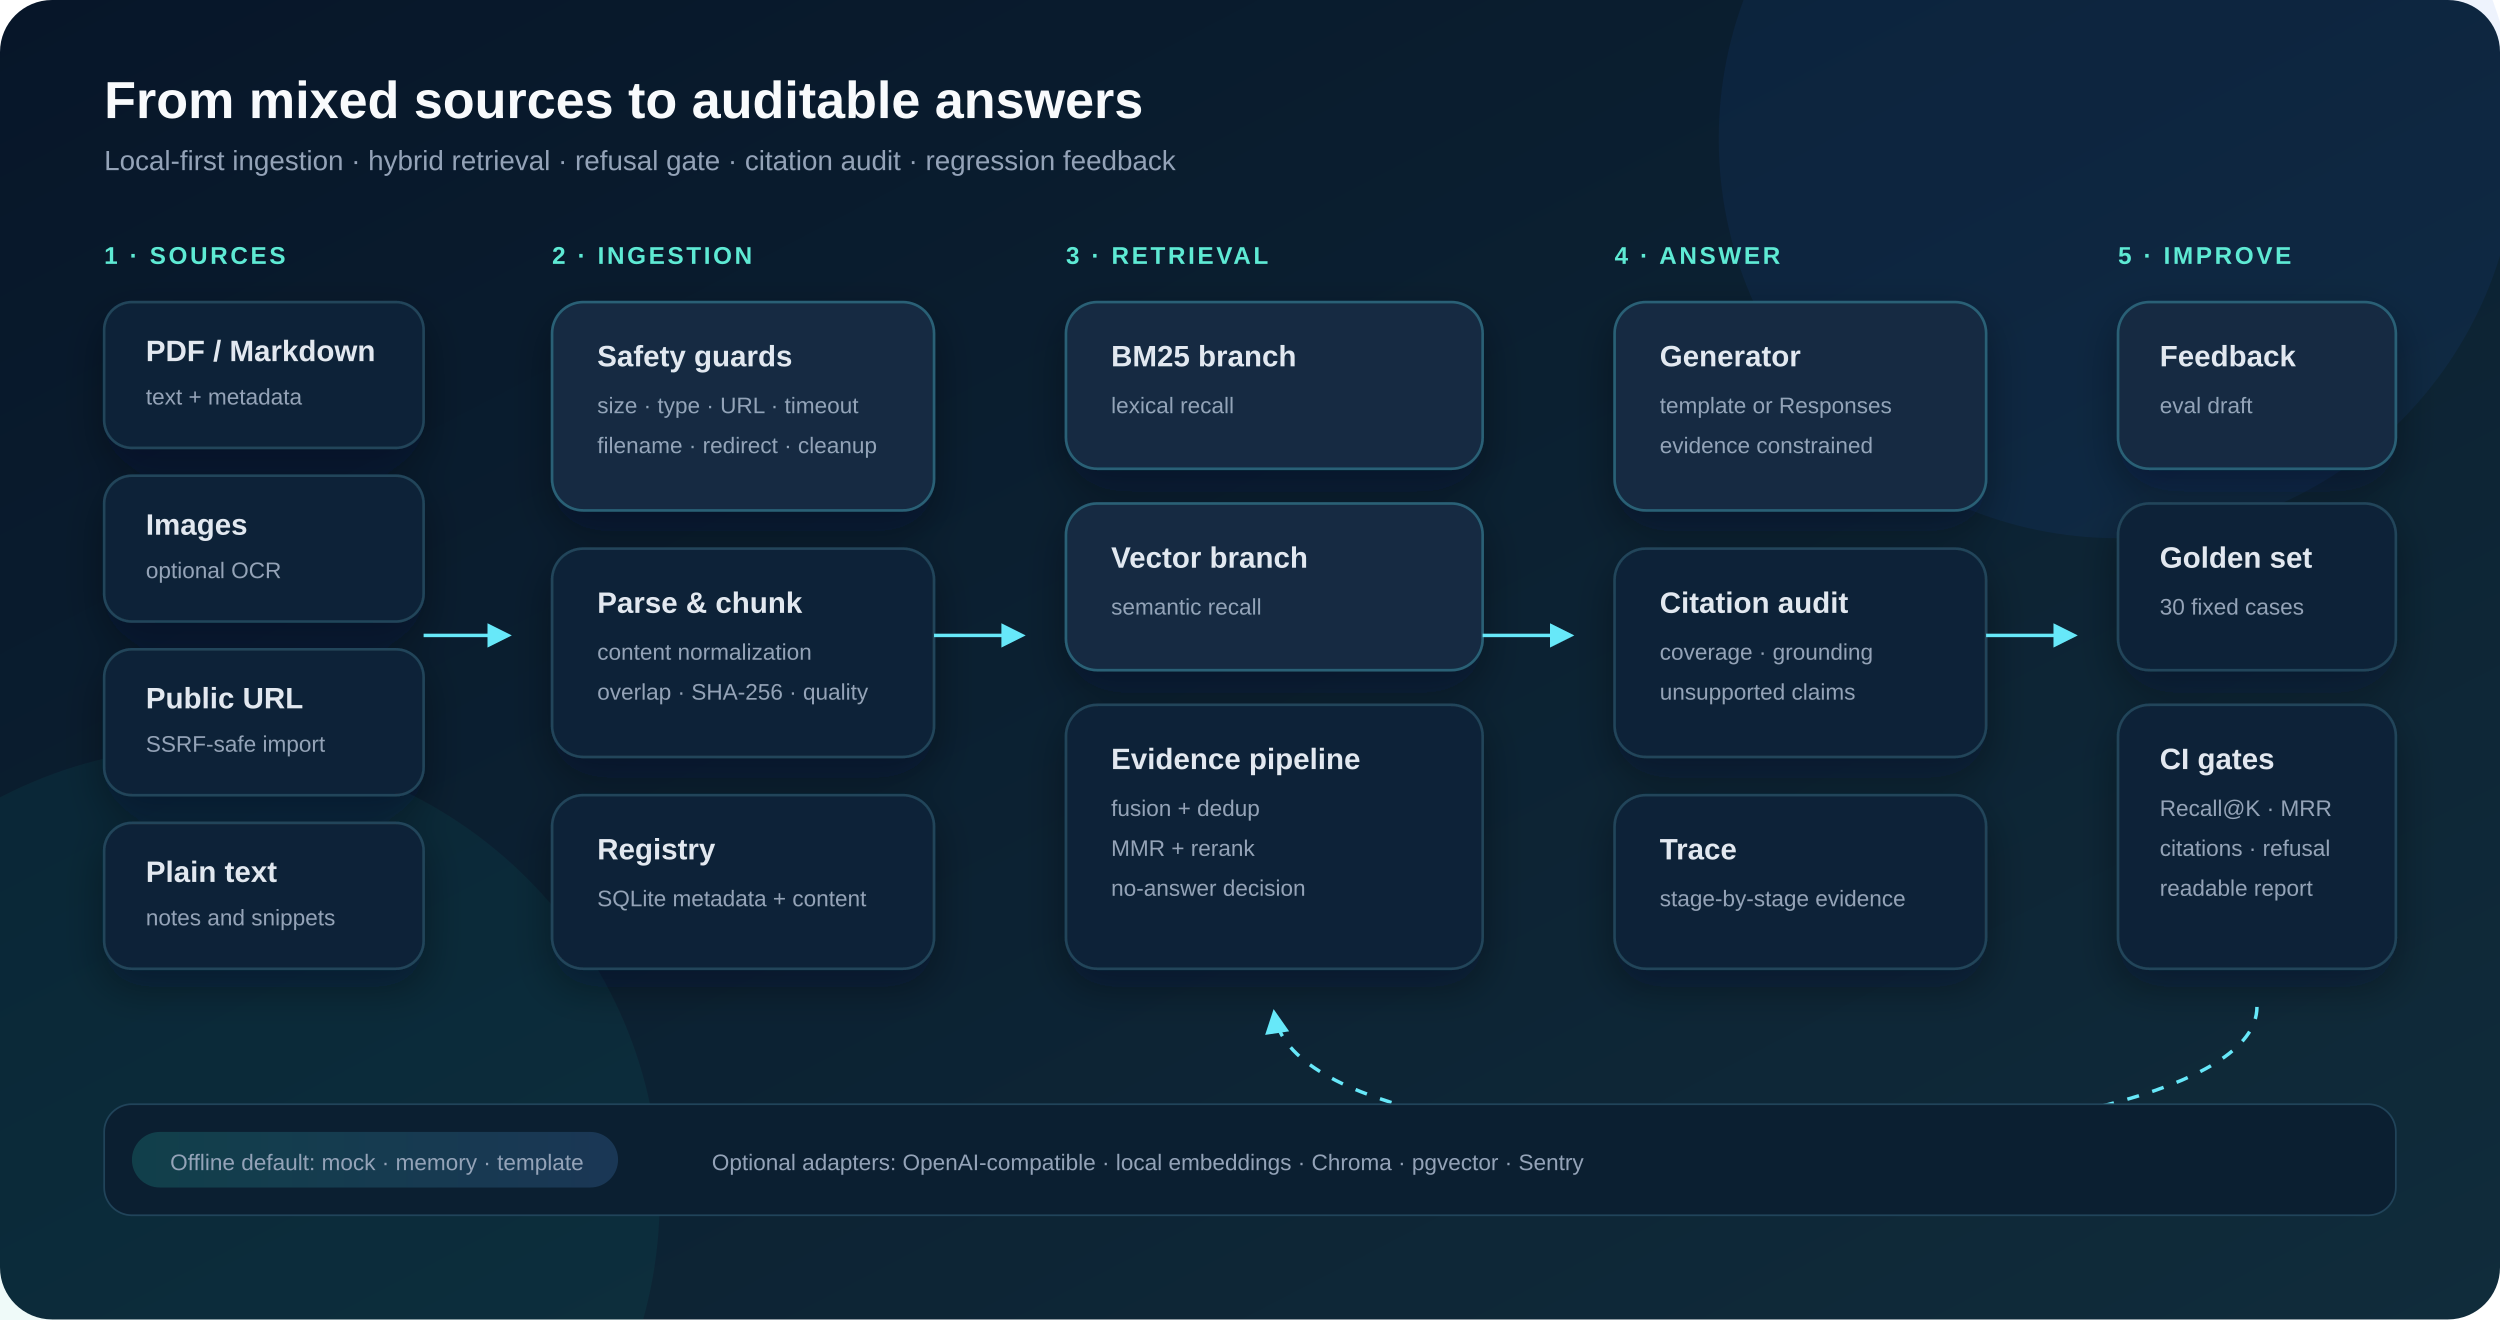
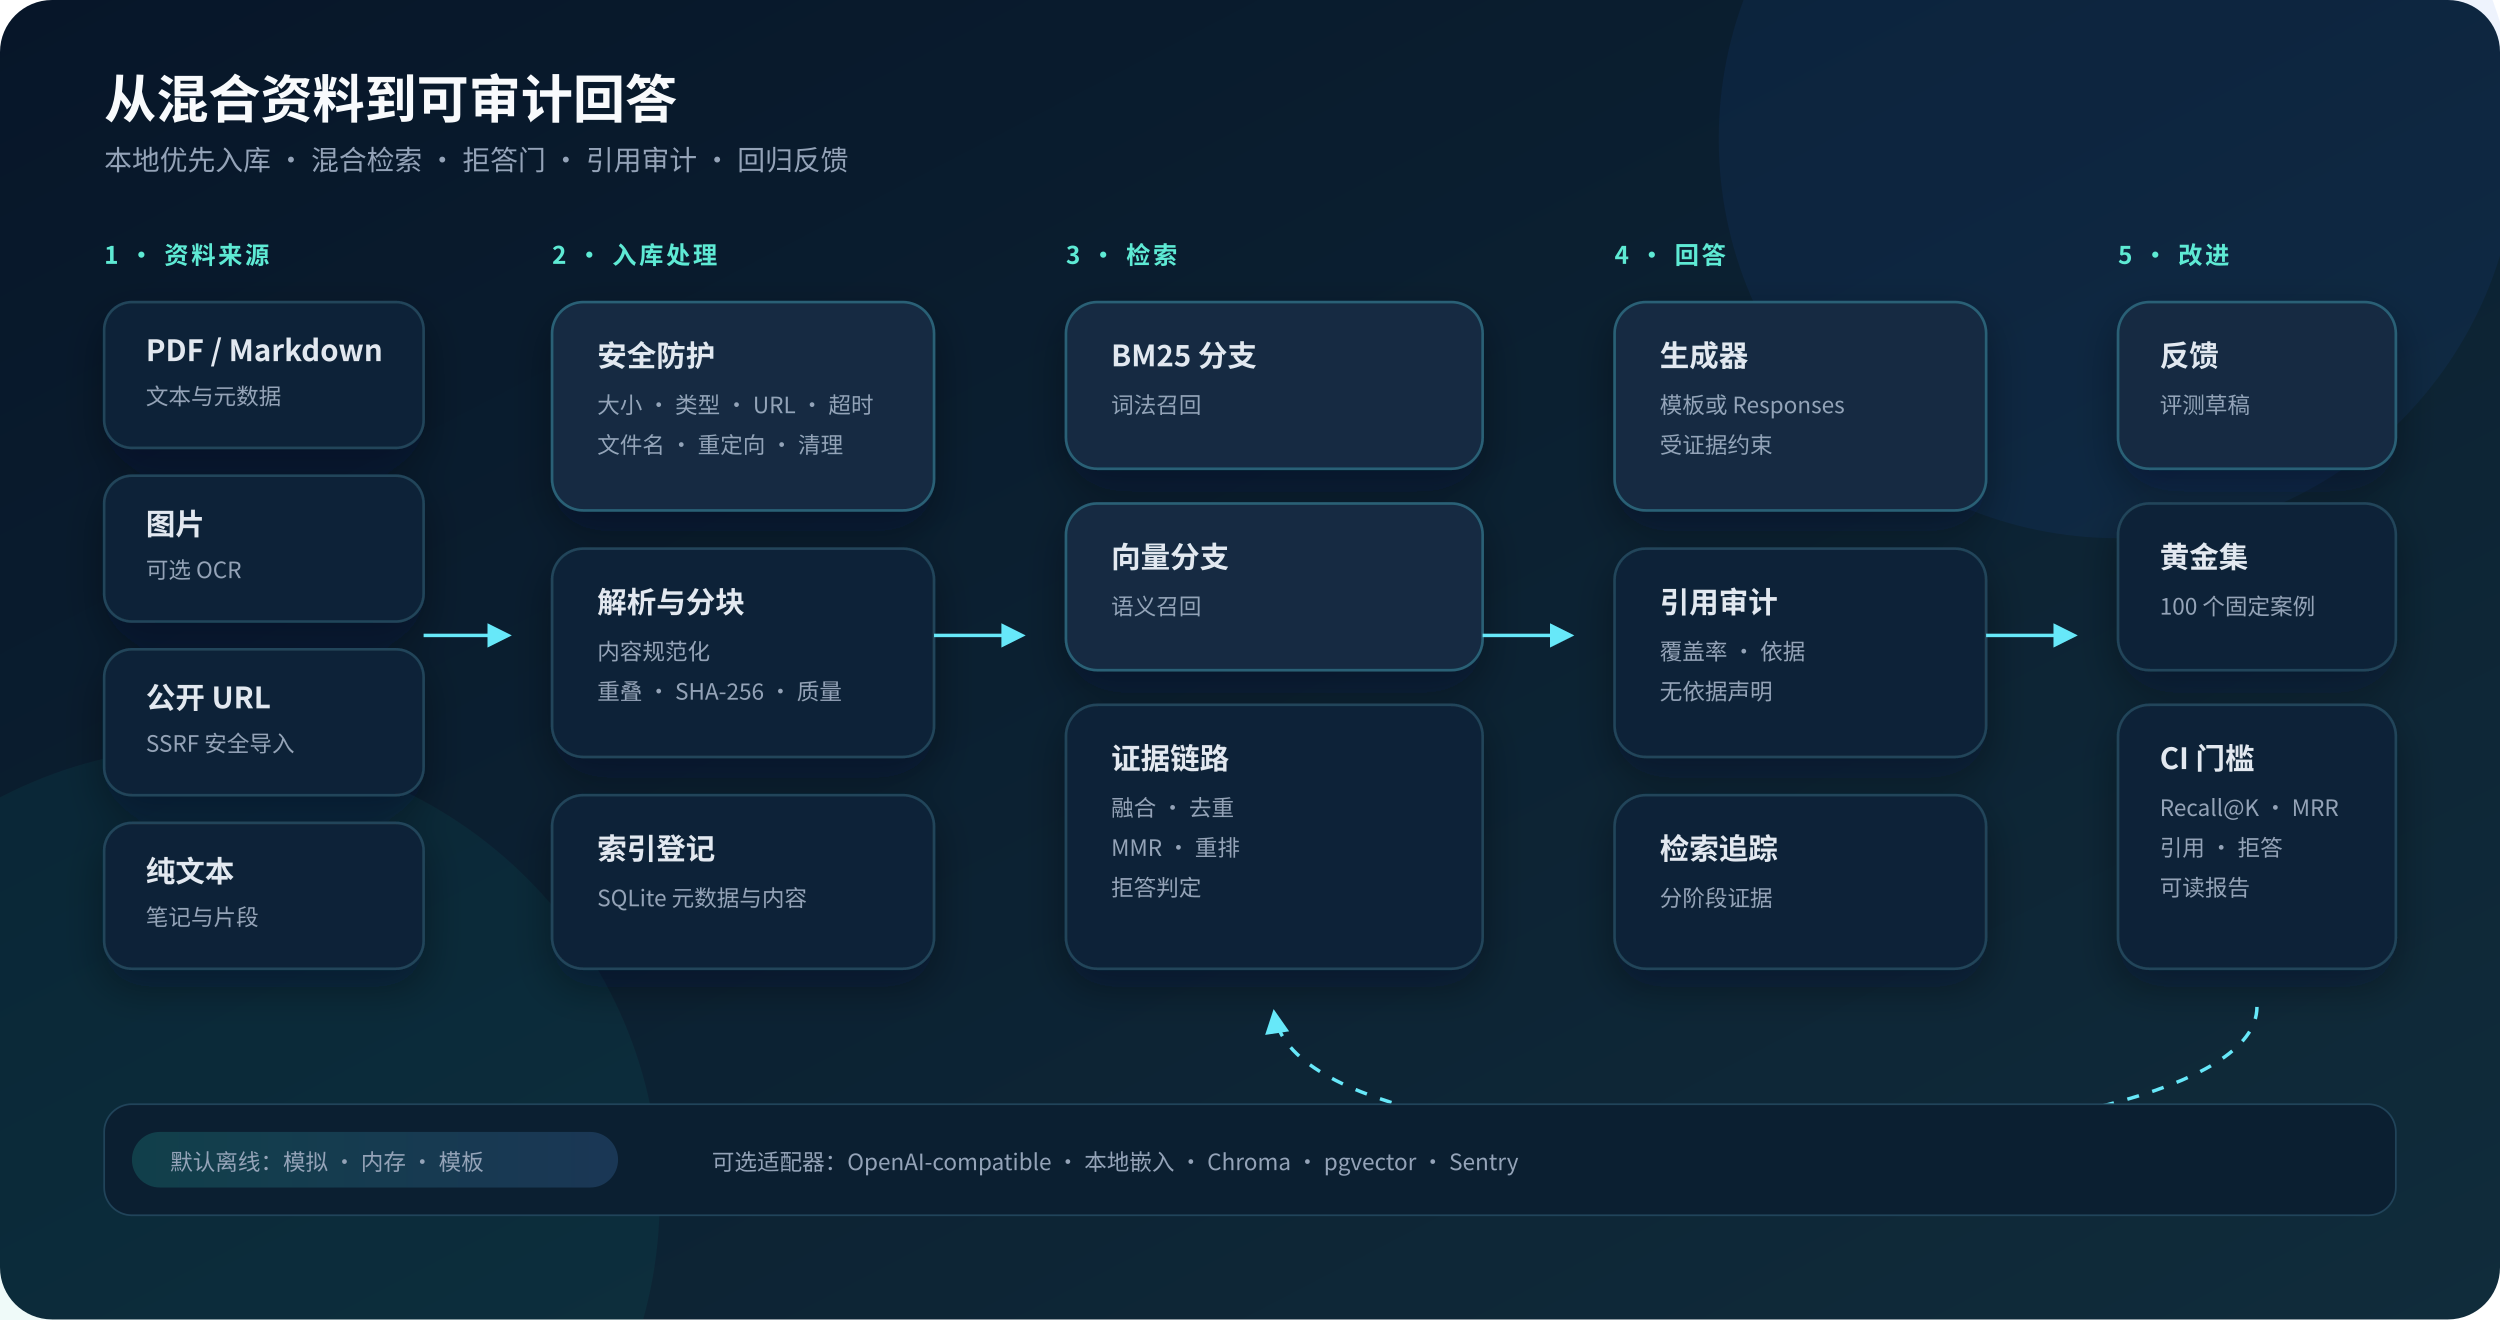
- <svg xmlns="http://www.w3.org/2000/svg" width="1440" height="760" viewBox="0 0 1440 760" role="img" aria-labelledby="title desc">
+ <svg xmlns="http://www.w3.org/2000/svg" width="1440" height="760" viewBox="0 0 1440 760" role="img" aria-labelledby="title desc" lang="zh-CN" xml:lang="zh-CN">
  <defs>
    <linearGradient id="bg" x1="0" y1="0" x2="1" y2="1">
      <stop offset="0" stop-color="#071629" />
      <stop offset="1" stop-color="#102c3b" />
    </linearGradient>
    <linearGradient id="accent" x1="0" y1="0" x2="1" y2="0">
      <stop offset="0" stop-color="#2dd4bf" />
      <stop offset="1" stop-color="#60a5fa" />
    </linearGradient>
    <filter id="shadow" x="-20%" y="-20%" width="140%" height="140%">
      <feDropShadow dx="0" dy="10" stdDeviation="12" flood-color="#020617" flood-opacity=".35" />
    </filter>
    <marker id="arrow" viewBox="0 0 10 10" refX="8" refY="5" markerWidth="7" markerHeight="7" orient="auto-start-reverse">
      <path d="M 0 0 L 10 5 L 0 10 z" fill="#67e8f9" />
    </marker>
    <style>
-       text{font-family:Arial,Helvetica,sans-serif}.title{font-size:30px;font-weight:700;fill:#f8fafc}.subtitle{font-size:16px;font-weight:400;fill:#94a3b8}
+       text{font-family:"PingFang SC","Hiragino Sans GB","Microsoft YaHei","Noto Sans CJK SC",Arial,Helvetica,sans-serif}.title{font-size:30px;font-weight:700;fill:#f8fafc}.subtitle{font-size:16px;font-weight:400;fill:#94a3b8}
      .section{font-size:14px;font-weight:700;letter-spacing:1.5px;fill:#5eead4}.label{font-size:17px;font-weight:700;fill:#e2e8f0}.copy{font-size:13px;font-weight:400;fill:#94a3b8}
      .card{fill:#0f2437;stroke:#21445a;stroke-width:1.5}.card2{fill:#122b42;stroke:#2b6176;stroke-width:1.5}.line{stroke:#67e8f9;stroke-width:2;fill:none;marker-end:url(#arrow)}
    </style>
  </defs>
  <rect width="1440" height="760" rx="30" fill="url(#bg)" />
  <circle cx="1220" cy="80" r="230" fill="#2563eb" opacity=".08" />
  <circle cx="120" cy="690" r="260" fill="#14b8a6" opacity=".07" />
-   <text x="60" y="68" class="title">From mixed sources to auditable answers</text>
-   <text x="60" y="98" class="subtitle">Local-first ingestion · hybrid retrieval · refusal gate · citation audit · regression feedback</text>
-   <text x="60" y="152" class="section">1 · SOURCES</text>
+   <text x="60" y="68" class="title">从混合资料到可审计回答</text>
+   <text x="60" y="98" class="subtitle">本地优先入库 · 混合检索 · 拒答门 · 引用审计 · 回归反馈</text>
+   <text x="60" y="152" class="section">1 · 资料来源</text>
  <g filter="url(#shadow)">
    <rect x="60" y="174" width="184" height="84" rx="16" class="card" />
    <text x="84" y="208" class="label">PDF / Markdown</text>
-     <text x="84" y="233" class="copy">text + metadata</text>
+     <text x="84" y="233" class="copy">文本与元数据</text>
    <rect x="60" y="274" width="184" height="84" rx="16" class="card" />
-     <text x="84" y="308" class="label">Images</text>
-     <text x="84" y="333" class="copy">optional OCR</text>
+     <text x="84" y="308" class="label">图片</text>
+     <text x="84" y="333" class="copy">可选 OCR</text>
    <rect x="60" y="374" width="184" height="84" rx="16" class="card" />
-     <text x="84" y="408" class="label">Public URL</text>
-     <text x="84" y="433" class="copy">SSRF-safe import</text>
+     <text x="84" y="408" class="label">公开 URL</text>
+     <text x="84" y="433" class="copy">SSRF 安全导入</text>
    <rect x="60" y="474" width="184" height="84" rx="16" class="card" />
-     <text x="84" y="508" class="label">Plain text</text>
-     <text x="84" y="533" class="copy">notes and snippets</text>
+     <text x="84" y="508" class="label">纯文本</text>
+     <text x="84" y="533" class="copy">笔记与片段</text>
  </g>
-   <text x="318" y="152" class="section">2 · INGESTION</text>
+   <text x="318" y="152" class="section">2 · 入库处理</text>
  <g filter="url(#shadow)">
    <rect x="318" y="174" width="220" height="120" rx="18" class="card2" />
-     <text x="344" y="211" class="label">Safety guards</text>
-     <text x="344" y="238" class="copy">size · type · URL · timeout</text>
-     <text x="344" y="261" class="copy">filename · redirect · cleanup</text>
+     <text x="344" y="211" class="label">安全防护</text>
+     <text x="344" y="238" class="copy">大小 · 类型 · URL · 超时</text>
+     <text x="344" y="261" class="copy">文件名 · 重定向 · 清理</text>
    <rect x="318" y="316" width="220" height="120" rx="18" class="card" />
-     <text x="344" y="353" class="label">Parse &amp; chunk</text>
-     <text x="344" y="380" class="copy">content normalization</text>
-     <text x="344" y="403" class="copy">overlap · SHA-256 · quality</text>
+     <text x="344" y="353" class="label">解析与分块</text>
+     <text x="344" y="380" class="copy">内容规范化</text>
+     <text x="344" y="403" class="copy">重叠 · SHA-256 · 质量</text>
    <rect x="318" y="458" width="220" height="100" rx="18" class="card" />
-     <text x="344" y="495" class="label">Registry</text>
-     <text x="344" y="522" class="copy">SQLite metadata + content</text>
+     <text x="344" y="495" class="label">索引登记</text>
+     <text x="344" y="522" class="copy">SQLite 元数据与内容</text>
  </g>
-   <text x="614" y="152" class="section">3 · RETRIEVAL</text>
+   <text x="614" y="152" class="section">3 · 检索</text>
  <g filter="url(#shadow)">
    <rect x="614" y="174" width="240" height="96" rx="18" class="card2" />
-     <text x="640" y="211" class="label">BM25 branch</text>
-     <text x="640" y="238" class="copy">lexical recall</text>
+     <text x="640" y="211" class="label">BM25 分支</text>
+     <text x="640" y="238" class="copy">词法召回</text>
    <rect x="614" y="290" width="240" height="96" rx="18" class="card2" />
-     <text x="640" y="327" class="label">Vector branch</text>
-     <text x="640" y="354" class="copy">semantic recall</text>
+     <text x="640" y="327" class="label">向量分支</text>
+     <text x="640" y="354" class="copy">语义召回</text>
    <rect x="614" y="406" width="240" height="152" rx="18" class="card" />
-     <text x="640" y="443" class="label">Evidence pipeline</text>
-     <text x="640" y="470" class="copy">fusion + dedup</text>
-     <text x="640" y="493" class="copy">MMR + rerank</text>
-     <text x="640" y="516" class="copy">no-answer decision</text>
+     <text x="640" y="443" class="label">证据链路</text>
+     <text x="640" y="470" class="copy">融合 · 去重</text>
+     <text x="640" y="493" class="copy">MMR · 重排</text>
+     <text x="640" y="516" class="copy">拒答判定</text>
  </g>
-   <text x="930" y="152" class="section">4 · ANSWER</text>
+   <text x="930" y="152" class="section">4 · 回答</text>
  <g filter="url(#shadow)">
    <rect x="930" y="174" width="214" height="120" rx="18" class="card2" />
-     <text x="956" y="211" class="label">Generator</text>
-     <text x="956" y="238" class="copy">template or Responses</text>
-     <text x="956" y="261" class="copy">evidence constrained</text>
+     <text x="956" y="211" class="label">生成器</text>
+     <text x="956" y="238" class="copy">模板或 Responses</text>
+     <text x="956" y="261" class="copy">受证据约束</text>
    <rect x="930" y="316" width="214" height="120" rx="18" class="card" />
-     <text x="956" y="353" class="label">Citation audit</text>
-     <text x="956" y="380" class="copy">coverage · grounding</text>
-     <text x="956" y="403" class="copy">unsupported claims</text>
+     <text x="956" y="353" class="label">引用审计</text>
+     <text x="956" y="380" class="copy">覆盖率 · 依据</text>
+     <text x="956" y="403" class="copy">无依据声明</text>
    <rect x="930" y="458" width="214" height="100" rx="18" class="card" />
-     <text x="956" y="495" class="label">Trace</text>
-     <text x="956" y="522" class="copy">stage-by-stage evidence</text>
+     <text x="956" y="495" class="label">检索追踪</text>
+     <text x="956" y="522" class="copy">分阶段证据</text>
  </g>
-   <text x="1220" y="152" class="section">5 · IMPROVE</text>
+   <text x="1220" y="152" class="section">5 · 改进</text>
  <g filter="url(#shadow)">
    <rect x="1220" y="174" width="160" height="96" rx="18" class="card2" />
-     <text x="1244" y="211" class="label">Feedback</text>
-     <text x="1244" y="238" class="copy">eval draft</text>
+     <text x="1244" y="211" class="label">反馈</text>
+     <text x="1244" y="238" class="copy">评测草稿</text>
    <rect x="1220" y="290" width="160" height="96" rx="18" class="card" />
-     <text x="1244" y="327" class="label">Golden set</text>
-     <text x="1244" y="354" class="copy">30 fixed cases</text>
+     <text x="1244" y="327" class="label">黄金集</text>
+     <text x="1244" y="354" class="copy">100 个固定案例</text>
    <rect x="1220" y="406" width="160" height="152" rx="18" class="card" />
-     <text x="1244" y="443" class="label">CI gates</text>
+     <text x="1244" y="443" class="label">CI 门槛</text>
    <text x="1244" y="470" class="copy">Recall@K · MRR</text>
-     <text x="1244" y="493" class="copy">citations · refusal</text>
-     <text x="1244" y="516" class="copy">readable report</text>
+     <text x="1244" y="493" class="copy">引用 · 拒答</text>
+     <text x="1244" y="516" class="copy">可读报告</text>
  </g>
  <path d="M244 366 H292" class="line" />
  <path d="M538 366 H588" class="line" />
  <path d="M854 366 H904" class="line" />
  <path d="M1144 366 H1194" class="line" />
  <path d="M1300 580 C1300 676 750 692 734 584" class="line" stroke-dasharray="7 8" />
  <rect x="60" y="636" width="1320" height="64" rx="16" fill="#0b1f31" stroke="#21445a" />
  <rect x="76" y="652" width="280" height="32" rx="16" fill="url(#accent)" opacity=".18" />
-   <text x="98" y="674" class="copy" fill="#ccfbf1">Offline default: mock · memory · template</text>
-   <text x="410" y="674" class="copy">Optional adapters: OpenAI-compatible · local embeddings · Chroma · pgvector · Sentry</text>
+   <text x="98" y="674" class="copy" fill="#ccfbf1">默认离线：模拟 · 内存 · 模板</text>
+   <text x="410" y="674" class="copy">可选适配器：OpenAI-compatible · 本地嵌入 · Chroma · pgvector · Sentry</text>
</svg>
